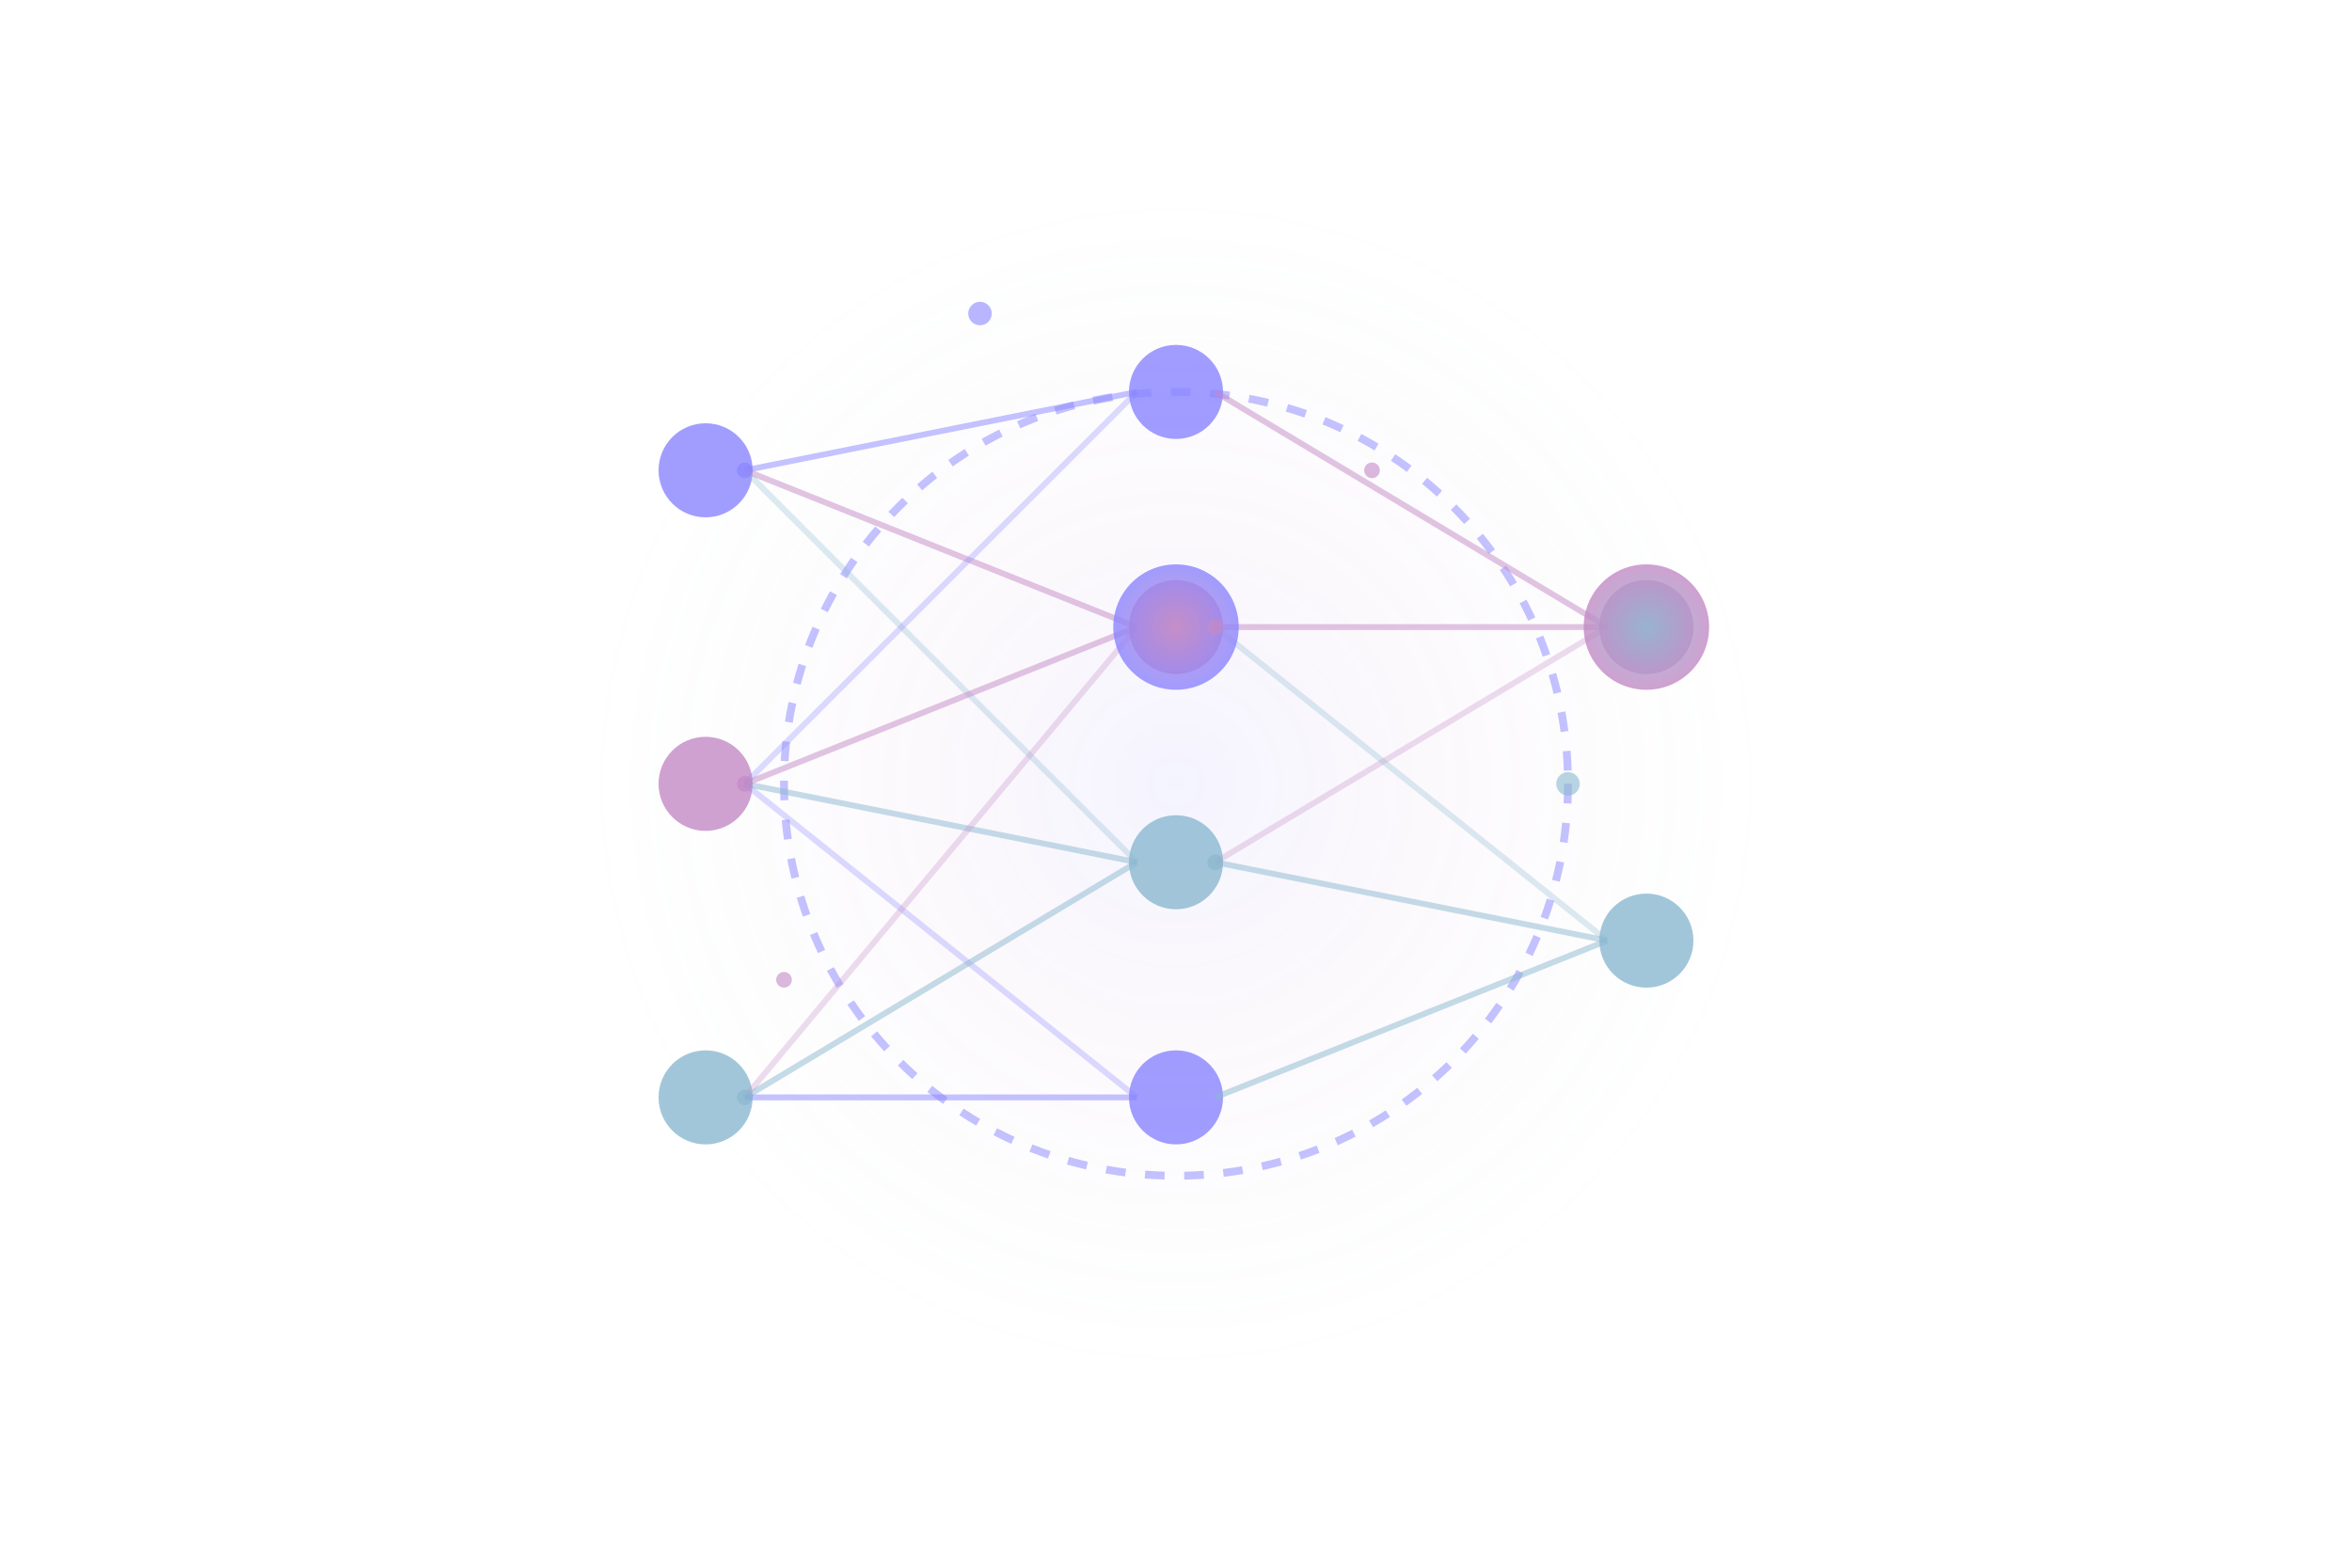
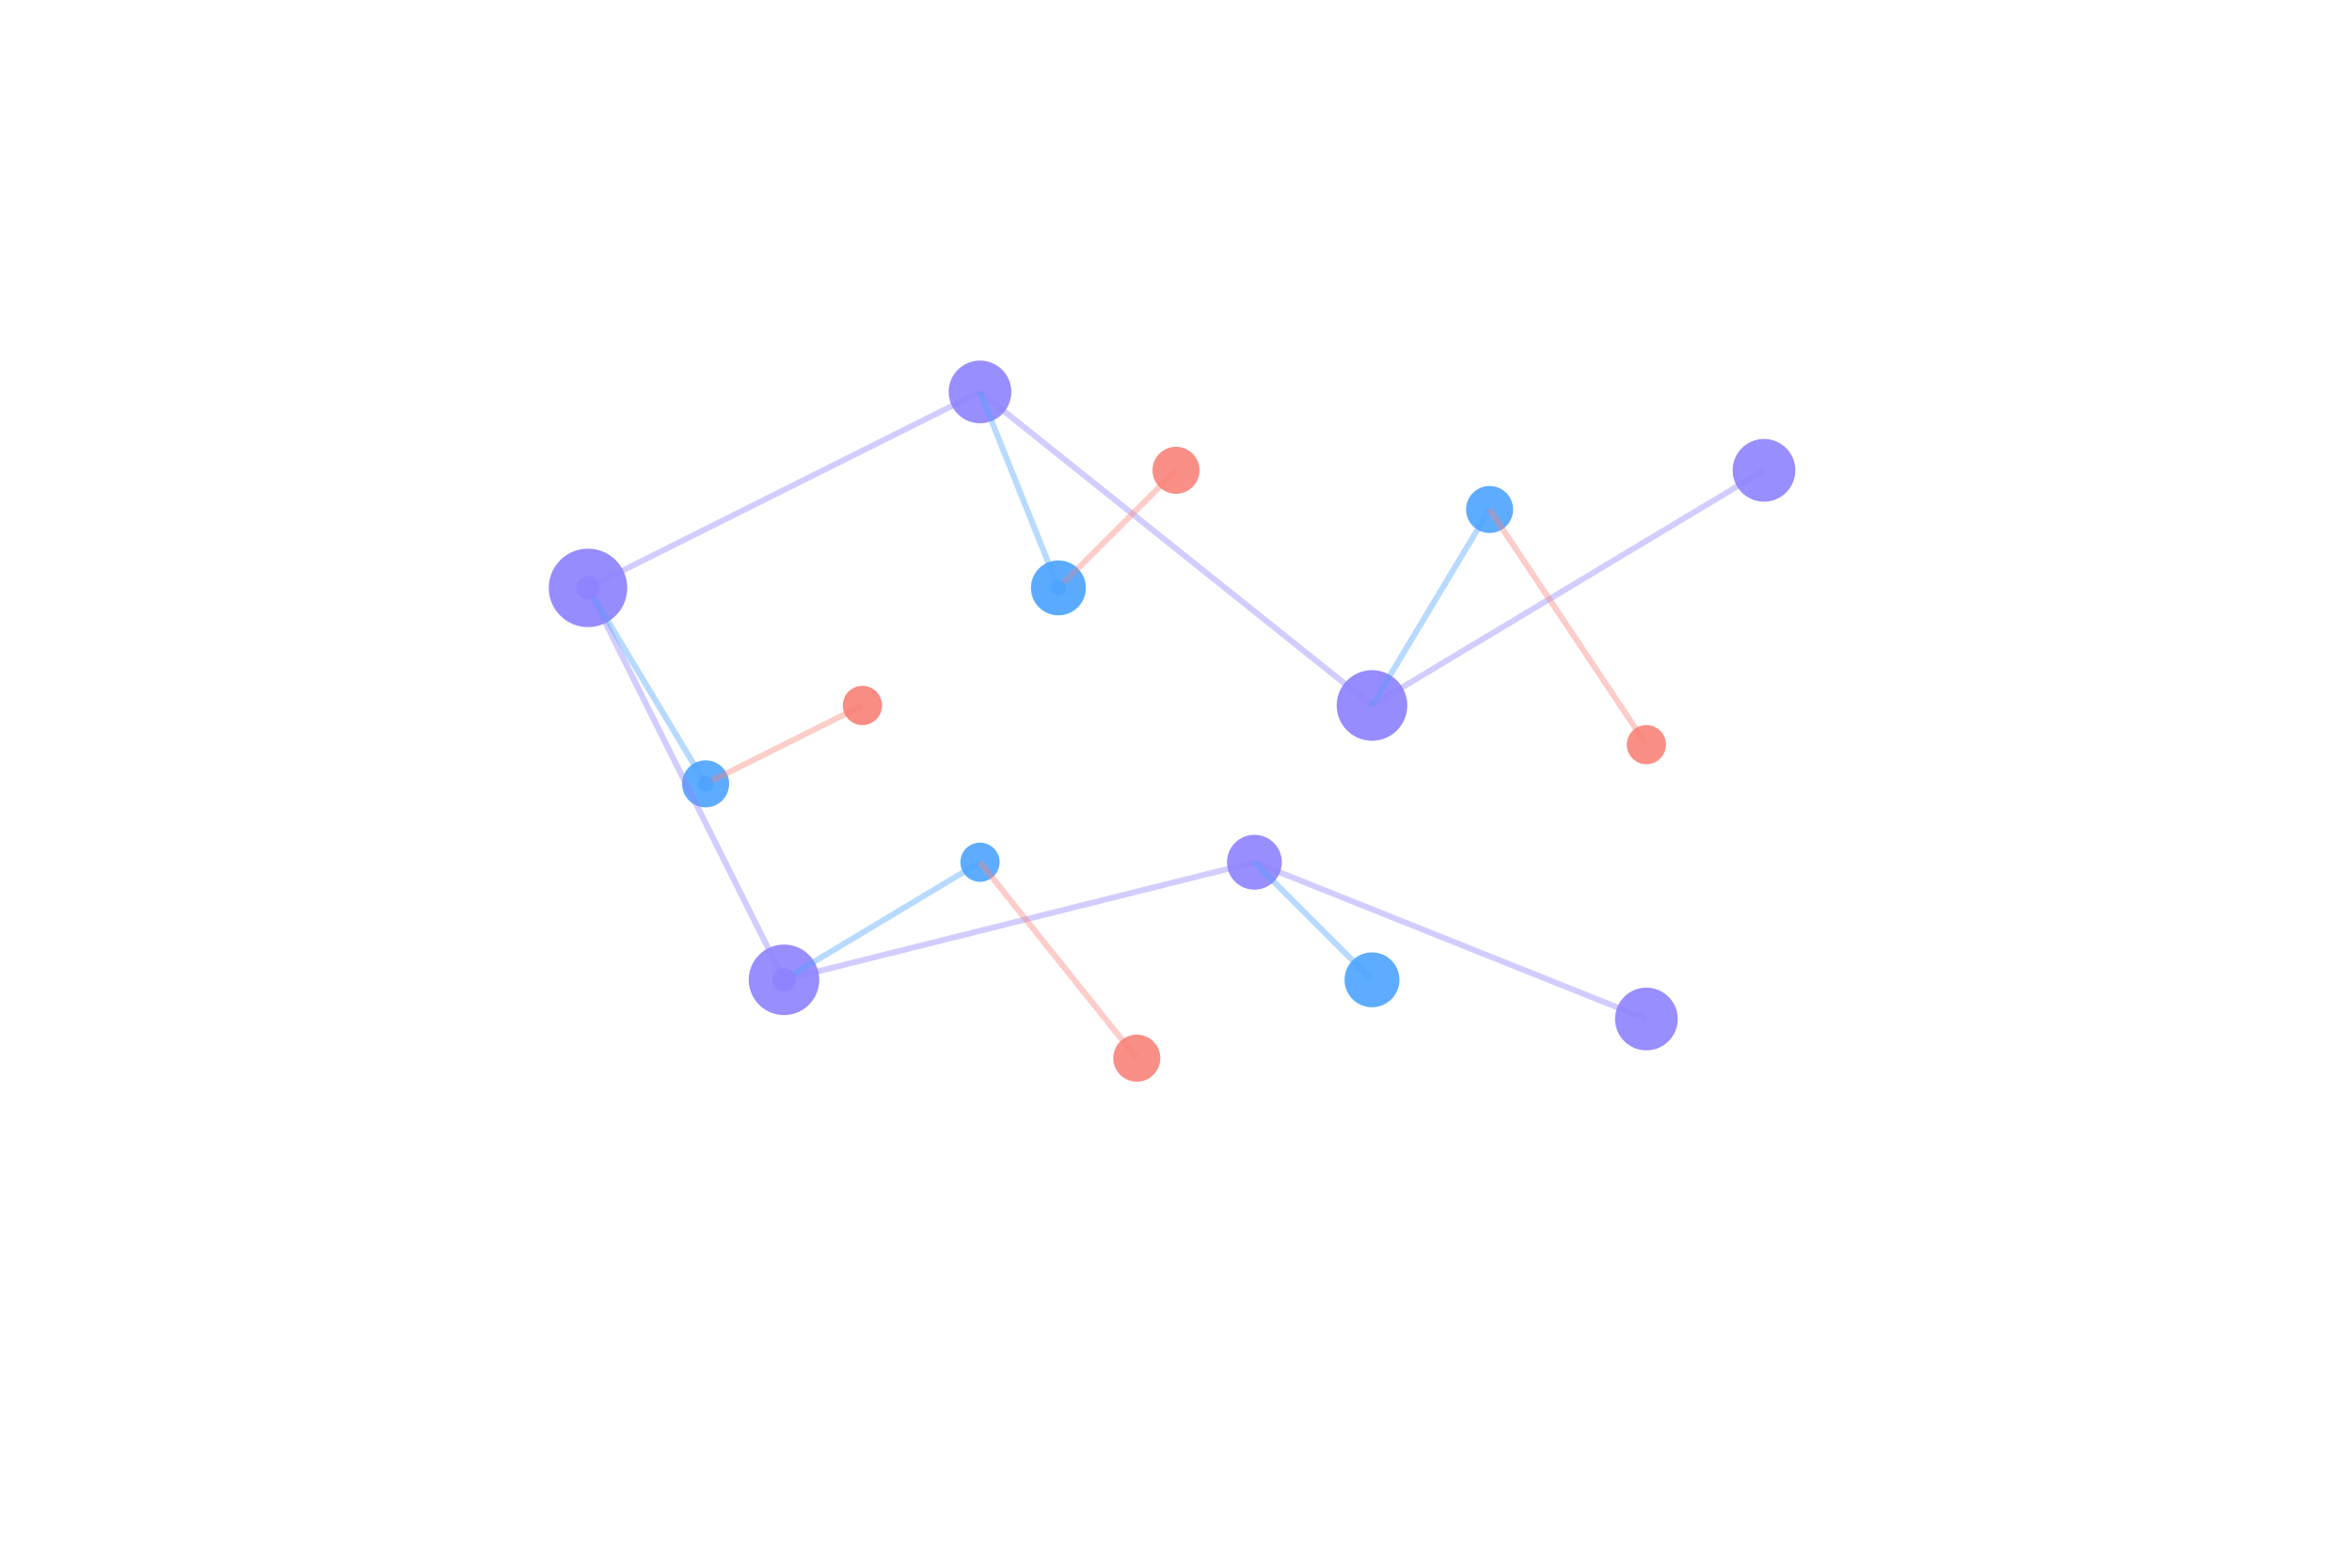
<svg xmlns="http://www.w3.org/2000/svg" width="600" height="400" viewBox="0 0 600 400" fill="none" aria-labelledby="heroIllustrationTitle heroIllustrationDesc" role="img">
-   <circle cx="300" cy="200" r="150" fill="url(#radialGradient)" opacity="0.3" />
-   <circle cx="300" cy="200" r="100" stroke="#8a85ff" stroke-width="2" stroke-dasharray="5 5" opacity="0.5" />
-   <g id="network">
-     <circle cx="180" cy="120" r="12" fill="#8a85ff" opacity="0.8" />
-     <circle cx="180" cy="200" r="12" fill="#c389c5" opacity="0.8" />
-     <circle cx="180" cy="280" r="12" fill="#8bb8cf" opacity="0.8" />
-     <circle cx="300" cy="100" r="12" fill="#8a85ff" opacity="0.8" />
-     <circle cx="300" cy="160" r="12" fill="#c389c5" opacity="0.8" />
-     <circle cx="300" cy="220" r="12" fill="#8bb8cf" opacity="0.8" />
-     <circle cx="300" cy="280" r="12" fill="#8a85ff" opacity="0.8" />
-     <circle cx="420" cy="160" r="12" fill="#c389c5" opacity="0.8" />
-     <circle cx="420" cy="240" r="12" fill="#8bb8cf" opacity="0.8" />
-     <line x1="190" y1="120" x2="290" y2="100" stroke="#8a85ff" stroke-width="1.5" opacity="0.5" />
-     <line x1="190" y1="120" x2="290" y2="160" stroke="#c389c5" stroke-width="1.5" opacity="0.5" />
-     <line x1="190" y1="120" x2="290" y2="220" stroke="#8bb8cf" stroke-width="1.5" opacity="0.3" />
-     <line x1="190" y1="200" x2="290" y2="100" stroke="#8a85ff" stroke-width="1.5" opacity="0.3" />
-     <line x1="190" y1="200" x2="290" y2="160" stroke="#c389c5" stroke-width="1.5" opacity="0.5" />
-     <line x1="190" y1="200" x2="290" y2="220" stroke="#8bb8cf" stroke-width="1.5" opacity="0.5" />
-     <line x1="190" y1="200" x2="290" y2="280" stroke="#8a85ff" stroke-width="1.5" opacity="0.3" />
-     <line x1="190" y1="280" x2="290" y2="160" stroke="#c389c5" stroke-width="1.5" opacity="0.3" />
-     <line x1="190" y1="280" x2="290" y2="220" stroke="#8bb8cf" stroke-width="1.5" opacity="0.5" />
-     <line x1="190" y1="280" x2="290" y2="280" stroke="#8a85ff" stroke-width="1.5" opacity="0.5" />
-     <line x1="310" y1="100" x2="410" y2="160" stroke="#c389c5" stroke-width="1.5" opacity="0.5" />
-     <line x1="310" y1="160" x2="410" y2="160" stroke="#c389c5" stroke-width="1.5" opacity="0.5" />
-     <line x1="310" y1="220" x2="410" y2="160" stroke="#c389c5" stroke-width="1.5" opacity="0.3" />
-     <line x1="310" y1="160" x2="410" y2="240" stroke="#8bb8cf" stroke-width="1.5" opacity="0.3" />
-     <line x1="310" y1="220" x2="410" y2="240" stroke="#8bb8cf" stroke-width="1.5" opacity="0.5" />
-     <line x1="310" y1="280" x2="410" y2="240" stroke="#8bb8cf" stroke-width="1.5" opacity="0.5" />
-   </g>
-   <circle cx="300" cy="160" r="16" fill="url(#pulseGradient)" opacity="0.8">
-     <animate attributeName="r" values="12;18;12" dur="3s" repeatCount="indefinite" />
-     <animate attributeName="opacity" values="0.8;1;0.8" dur="3s" repeatCount="indefinite" />
+   <circle cx="150" cy="150" r="10" fill="#8E82FE" opacity="0.9" />
+   <circle cx="250" cy="100" r="8" fill="#8E82FE" opacity="0.9" />
+   <circle cx="350" cy="180" r="9" fill="#8E82FE" opacity="0.9" />
+   <circle cx="450" cy="120" r="8" fill="#8E82FE" opacity="0.9" />
+   <circle cx="200" cy="250" r="9" fill="#8E82FE" opacity="0.9" />
+   <circle cx="320" cy="220" r="7" fill="#8E82FE" opacity="0.9" />
+   <circle cx="420" cy="260" r="8" fill="#8E82FE" opacity="0.9" />
+   <circle cx="180" cy="200" r="6" fill="#4DA3FF" opacity="0.9" />
+   <circle cx="270" cy="150" r="7" fill="#4DA3FF" opacity="0.9" />
+   <circle cx="380" cy="130" r="6" fill="#4DA3FF" opacity="0.9" />
+   <circle cx="250" cy="220" r="5" fill="#4DA3FF" opacity="0.9" />
+   <circle cx="350" cy="250" r="7" fill="#4DA3FF" opacity="0.9" />
+   <circle cx="220" cy="180" r="5" fill="#F88379" opacity="0.9" />
+   <circle cx="300" cy="120" r="6" fill="#F88379" opacity="0.9" />
+   <circle cx="420" cy="190" r="5" fill="#F88379" opacity="0.9" />
+   <circle cx="290" cy="270" r="6" fill="#F88379" opacity="0.9" />
+   <line x1="150" y1="150" x2="250" y2="100" stroke="#8E82FE" stroke-width="1.5" opacity="0.4" />
+   <line x1="250" y1="100" x2="350" y2="180" stroke="#8E82FE" stroke-width="1.5" opacity="0.4" />
+   <line x1="350" y1="180" x2="450" y2="120" stroke="#8E82FE" stroke-width="1.5" opacity="0.4" />
+   <line x1="150" y1="150" x2="200" y2="250" stroke="#8E82FE" stroke-width="1.5" opacity="0.4" />
+   <line x1="200" y1="250" x2="320" y2="220" stroke="#8E82FE" stroke-width="1.5" opacity="0.4" />
+   <line x1="320" y1="220" x2="420" y2="260" stroke="#8E82FE" stroke-width="1.5" opacity="0.4" />
+   <line x1="150" y1="150" x2="180" y2="200" stroke="#4DA3FF" stroke-width="1.5" opacity="0.4" />
+   <line x1="250" y1="100" x2="270" y2="150" stroke="#4DA3FF" stroke-width="1.5" opacity="0.4" />
+   <line x1="350" y1="180" x2="380" y2="130" stroke="#4DA3FF" stroke-width="1.5" opacity="0.4" />
+   <line x1="200" y1="250" x2="250" y2="220" stroke="#4DA3FF" stroke-width="1.5" opacity="0.4" />
+   <line x1="320" y1="220" x2="350" y2="250" stroke="#4DA3FF" stroke-width="1.5" opacity="0.4" />
+   <line x1="180" y1="200" x2="220" y2="180" stroke="#F88379" stroke-width="1.5" opacity="0.4" />
+   <line x1="270" y1="150" x2="300" y2="120" stroke="#F88379" stroke-width="1.5" opacity="0.4" />
+   <line x1="380" y1="130" x2="420" y2="190" stroke="#F88379" stroke-width="1.5" opacity="0.4" />
+   <line x1="250" y1="220" x2="290" y2="270" stroke="#F88379" stroke-width="1.5" opacity="0.4" />
+   <circle cx="150" cy="150" r="10" fill="#8E82FE" opacity="0.2">
+     <animate attributeName="r" values="12;20;12" dur="4s" repeatCount="indefinite" />
+     <animate attributeName="opacity" values="0.2;0.4;0.2" dur="4s" repeatCount="indefinite" />
  </circle>
-   <circle cx="420" cy="160" r="16" fill="url(#pulseGradient2)" opacity="0.8">
-     <animate attributeName="r" values="12;16;12" dur="2s" repeatCount="indefinite" />
-     <animate attributeName="opacity" values="0.8;1;0.8" dur="2s" repeatCount="indefinite" />
+   <circle cx="350" cy="180" r="9" fill="#8E82FE" opacity="0.2">
+     <animate attributeName="r" values="10;18;10" dur="5s" repeatCount="indefinite" />
+     <animate attributeName="opacity" values="0.2;0.4;0.2" dur="5s" repeatCount="indefinite" />
  </circle>
-   <circle cx="250" cy="80" r="3" fill="#8a85ff" opacity="0.6">
-     <animate attributeName="cy" values="80;70;80" dur="4s" repeatCount="indefinite" />
-     <animate attributeName="opacity" values="0.6;0.9;0.6" dur="4s" repeatCount="indefinite" />
+   <circle cx="270" cy="150" r="7" fill="#4DA3FF" opacity="0.2">
+     <animate attributeName="r" values="8;16;8" dur="6s" repeatCount="indefinite" />
+     <animate attributeName="opacity" values="0.2;0.4;0.2" dur="6s" repeatCount="indefinite" />
  </circle>
-   <circle cx="350" cy="120" r="2" fill="#c389c5" opacity="0.6">
-     <animate attributeName="cy" values="120;110;120" dur="3s" repeatCount="indefinite" />
-     <animate attributeName="opacity" values="0.6;0.9;0.6" dur="3s" repeatCount="indefinite" />
+   <circle cx="220" cy="180" r="5" fill="#F88379" opacity="0.2">
+     <animate attributeName="r" values="6;14;6" dur="7s" repeatCount="indefinite" />
+     <animate attributeName="opacity" values="0.2;0.4;0.2" dur="7s" repeatCount="indefinite" />
  </circle>
-   <circle cx="400" cy="200" r="3" fill="#8bb8cf" opacity="0.6">
-     <animate attributeName="cy" values="200;190;200" dur="5s" repeatCount="indefinite" />
-     <animate attributeName="opacity" values="0.6;0.9;0.6" dur="5s" repeatCount="indefinite" />
+   <circle cx="150" cy="150" r="3" fill="#8E82FE" opacity="0.9">
+     <animate attributeName="cx" values="150;250" dur="4s" repeatCount="indefinite" />
+     <animate attributeName="cy" values="150;100" dur="4s" repeatCount="indefinite" />
+     <animate attributeName="opacity" values="0.9;0" dur="4s" repeatCount="indefinite" />
  </circle>
-   <circle cx="200" cy="250" r="2" fill="#c389c5" opacity="0.6">
-     <animate attributeName="cy" values="250;240;250" dur="4.5s" repeatCount="indefinite" />
-     <animate attributeName="opacity" values="0.6;0.9;0.6" dur="4.5s" repeatCount="indefinite" />
+   <circle cx="200" cy="250" r="3" fill="#8E82FE" opacity="0.9">
+     <animate attributeName="cx" values="200;320" dur="5s" repeatCount="indefinite" />
+     <animate attributeName="cy" values="250;220" dur="5s" repeatCount="indefinite" />
+     <animate attributeName="opacity" values="0.9;0" dur="5s" repeatCount="indefinite" />
  </circle>
-   <circle cx="190" cy="120" r="2" fill="#8a85ff" opacity="0.7">
-     <animate attributeName="cx" values="190;240;290" dur="3s" repeatCount="indefinite" />
-     <animate attributeName="cy" values="120;110;100" dur="3s" repeatCount="indefinite" />
-     <animate attributeName="opacity" values="0.7;0.9;0" dur="3s" repeatCount="indefinite" />
+   <circle cx="180" cy="200" r="2" fill="#4DA3FF" opacity="0.9">
+     <animate attributeName="cx" values="180;220" dur="3s" repeatCount="indefinite" />
+     <animate attributeName="cy" values="200;180" dur="3s" repeatCount="indefinite" />
+     <animate attributeName="opacity" values="0.9;0" dur="3s" repeatCount="indefinite" />
  </circle>
-   <circle cx="190" cy="200" r="2" fill="#c389c5" opacity="0.7">
-     <animate attributeName="cx" values="190;240;290" dur="3.5s" repeatCount="indefinite" />
-     <animate attributeName="cy" values="200;180;160" dur="3.5s" repeatCount="indefinite" />
-     <animate attributeName="opacity" values="0.7;0.9;0" dur="3.5s" repeatCount="indefinite" />
+   <circle cx="270" cy="150" r="2" fill="#4DA3FF" opacity="0.9">
+     <animate attributeName="cx" values="270;300" dur="4s" repeatCount="indefinite" />
+     <animate attributeName="cy" values="150;120" dur="4s" repeatCount="indefinite" />
+     <animate attributeName="opacity" values="0.9;0" dur="4s" repeatCount="indefinite" />
  </circle>
-   <circle cx="190" cy="280" r="2" fill="#8bb8cf" opacity="0.7">
-     <animate attributeName="cx" values="190;240;290" dur="4s" repeatCount="indefinite" />
-     <animate attributeName="cy" values="280;250;220" dur="4s" repeatCount="indefinite" />
-     <animate attributeName="opacity" values="0.7;0.9;0" dur="4s" repeatCount="indefinite" />
-   </circle>
-   <circle cx="310" cy="160" r="2" fill="#c389c5" opacity="0.7">
-     <animate attributeName="cx" values="310;360;410" dur="3s" repeatCount="indefinite" />
-     <animate attributeName="cy" values="160;160;160" dur="3s" repeatCount="indefinite" />
-     <animate attributeName="opacity" values="0.7;0.9;0" dur="3s" repeatCount="indefinite" />
-   </circle>
-   <circle cx="310" cy="220" r="2" fill="#8bb8cf" opacity="0.7">
-     <animate attributeName="cx" values="310;360;410" dur="3.5s" repeatCount="indefinite" />
-     <animate attributeName="cy" values="220;230;240" dur="3.5s" repeatCount="indefinite" />
-     <animate attributeName="opacity" values="0.7;0.9;0" dur="3.5s" repeatCount="indefinite" />
-   </circle>
-   <defs>
-     <radialGradient id="radialGradient" cx="300" cy="200" r="150" gradientUnits="userSpaceOnUse">
-       <stop offset="0%" stop-color="#8a85ff" stop-opacity="0.3" />
-       <stop offset="50%" stop-color="#c389c5" stop-opacity="0.15" />
-       <stop offset="100%" stop-color="#8bb8cf" stop-opacity="0" />
-     </radialGradient>
-     <radialGradient id="pulseGradient" cx="0.5" cy="0.5" r="0.5" fx="0.5" fy="0.5">
-       <stop offset="0%" stop-color="#c389c5" />
-       <stop offset="100%" stop-color="#8a85ff" />
-     </radialGradient>
-     <radialGradient id="pulseGradient2" cx="0.5" cy="0.5" r="0.5" fx="0.5" fy="0.5">
-       <stop offset="0%" stop-color="#8bb8cf" />
-       <stop offset="100%" stop-color="#c389c5" />
-     </radialGradient>
-   </defs>
</svg>
